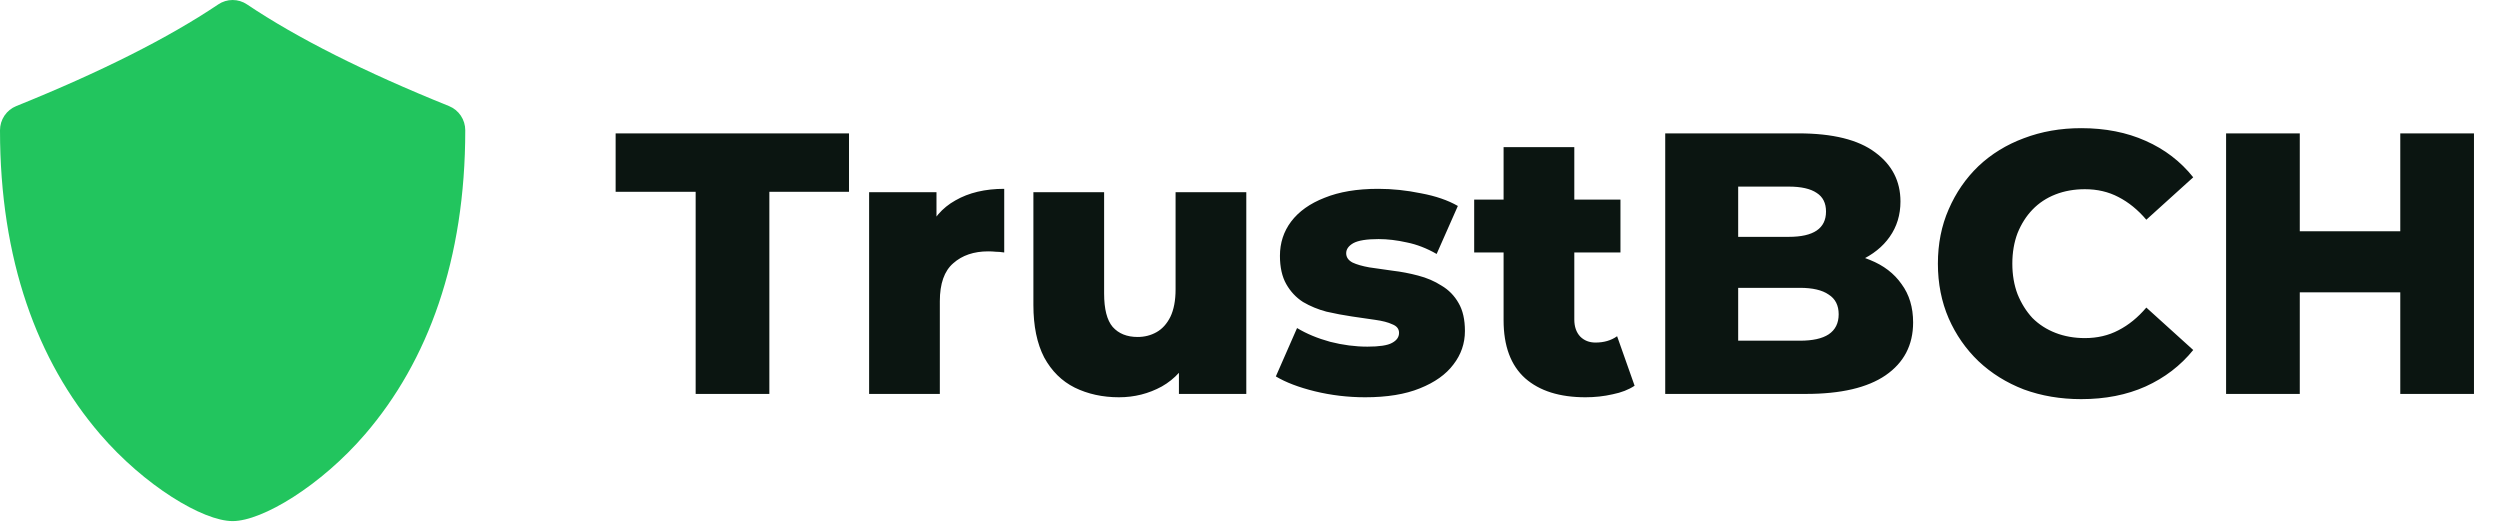
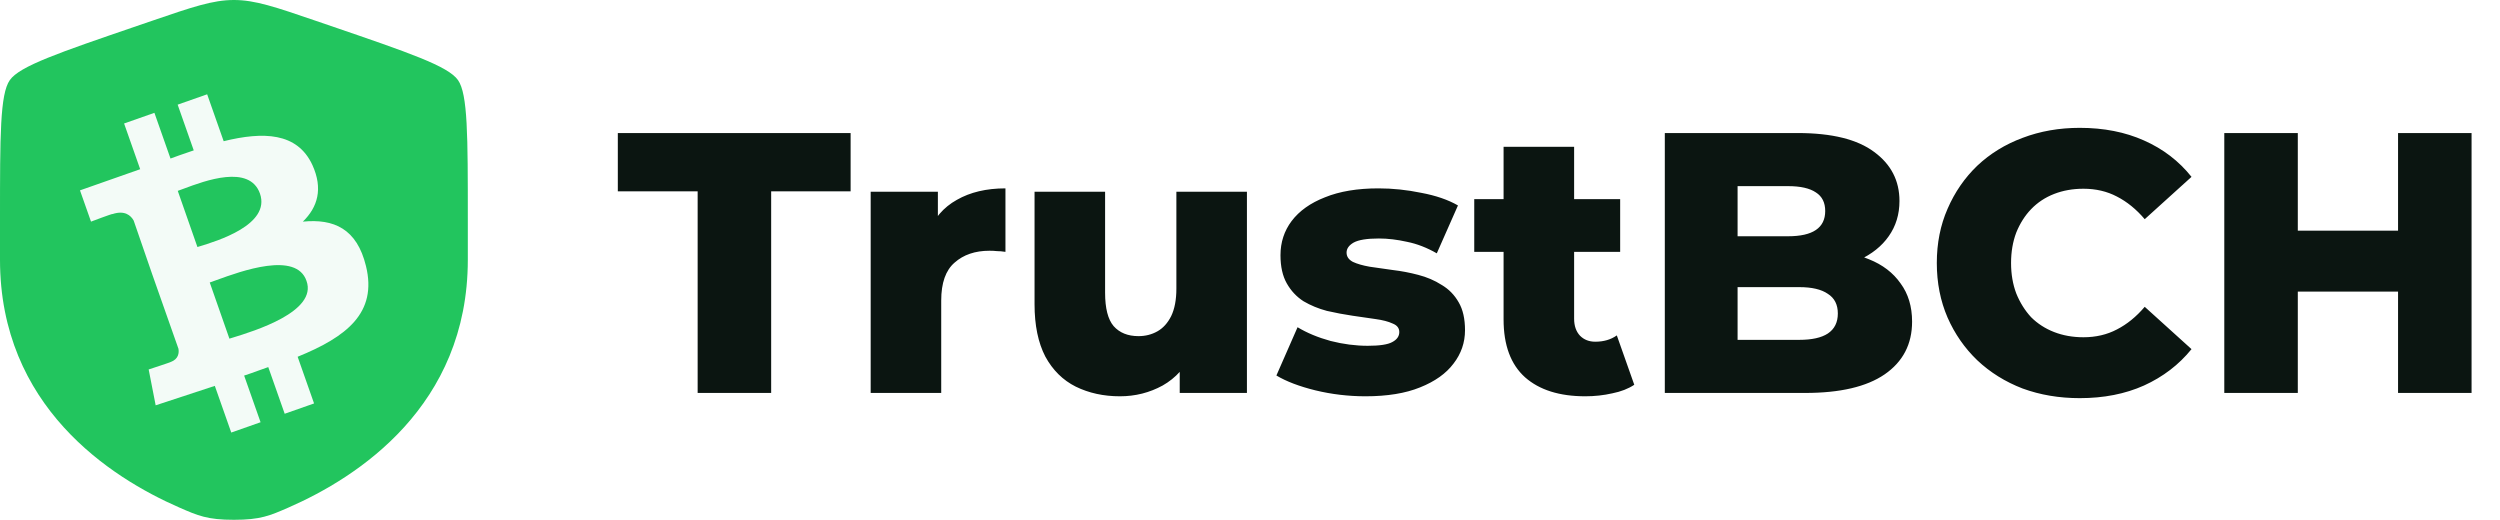
- <svg xmlns="http://www.w3.org/2000/svg" width="403" height="84" viewBox="0 0 403 84" fill="none">
-   <path d="M37.5 84C32.717 84 23.258 78.28 16.125 69.972C6 58.187 2.80901e-07 41.862 2.80901e-07 21C-0 20.16 0.249 19.34 0.716 18.644C1.184 17.949 1.847 17.41 2.621 17.099C16.262 11.597 27.121 6.124 35.188 0.706C35.872 0.246 36.677 0 37.5 0C38.323 0 39.128 0.246 39.812 0.706C47.875 6.124 58.742 11.601 72.379 17.099C73.153 17.41 73.816 17.949 74.284 18.644C74.751 19.34 75 20.16 75 21C75 41.866 69 58.191 58.875 69.972C51.746 78.275 42.288 84 37.5 84Z" fill="#22C55E" />
-   <path d="M112.14 63.5V30.92H99.24V21.5H136.86V30.92H124.02V63.5H112.14ZM140.101 63.5V30.98H150.961V40.46L149.341 37.76C150.301 35.32 151.861 33.5 154.021 32.3C156.181 31.06 158.801 30.44 161.881 30.44V40.7C161.361 40.62 160.901 40.58 160.501 40.58C160.141 40.54 159.741 40.52 159.301 40.52C156.981 40.52 155.101 41.16 153.661 42.44C152.221 43.68 151.501 45.72 151.501 48.56V63.5H140.101ZM180.383 64.04C177.743 64.04 175.363 63.52 173.243 62.48C171.163 61.44 169.523 59.82 168.323 57.62C167.163 55.38 166.583 52.56 166.583 49.16V30.98H177.983V47.3C177.983 49.82 178.443 51.62 179.363 52.7C180.323 53.78 181.663 54.32 183.383 54.32C184.503 54.32 185.523 54.06 186.443 53.54C187.363 53.02 188.103 52.2 188.663 51.08C189.223 49.92 189.503 48.44 189.503 46.64V30.98H200.903V63.5H190.043V54.32L192.143 56.9C191.023 59.3 189.403 61.1 187.283 62.3C185.163 63.46 182.863 64.04 180.383 64.04ZM220.066 64.04C217.306 64.04 214.606 63.72 211.966 63.08C209.366 62.44 207.266 61.64 205.666 60.68L209.086 52.88C210.606 53.8 212.386 54.54 214.426 55.1C216.466 55.62 218.466 55.88 220.426 55.88C222.346 55.88 223.666 55.68 224.386 55.28C225.146 54.88 225.526 54.34 225.526 53.66C225.526 53.02 225.166 52.56 224.446 52.28C223.766 51.96 222.846 51.72 221.686 51.56C220.566 51.4 219.326 51.22 217.966 51.02C216.606 50.82 215.226 50.56 213.826 50.24C212.466 49.88 211.206 49.36 210.046 48.68C208.926 47.96 208.026 47 207.346 45.8C206.666 44.6 206.326 43.08 206.326 41.24C206.326 39.16 206.926 37.32 208.126 35.72C209.366 34.08 211.166 32.8 213.526 31.88C215.886 30.92 218.766 30.44 222.166 30.44C224.446 30.44 226.746 30.68 229.066 31.16C231.426 31.6 233.406 32.28 235.006 33.2L231.586 40.94C229.986 40.02 228.386 39.4 226.786 39.08C225.186 38.72 223.666 38.54 222.226 38.54C220.306 38.54 218.946 38.76 218.146 39.2C217.386 39.64 217.006 40.18 217.006 40.82C217.006 41.46 217.346 41.96 218.026 42.32C218.706 42.64 219.606 42.9 220.726 43.1C221.886 43.26 223.146 43.44 224.506 43.64C225.866 43.8 227.226 44.06 228.586 44.42C229.986 44.78 231.246 45.32 232.366 46.04C233.526 46.72 234.446 47.66 235.126 48.86C235.806 50.02 236.146 51.52 236.146 53.36C236.146 55.36 235.526 57.16 234.286 58.76C233.086 60.36 231.286 61.64 228.886 62.6C226.526 63.56 223.586 64.04 220.066 64.04ZM255.578 64.04C251.418 64.04 248.178 63.02 245.858 60.98C243.538 58.9 242.378 55.78 242.378 51.62V23.72H253.778V51.5C253.778 52.66 254.098 53.58 254.738 54.26C255.378 54.9 256.198 55.22 257.198 55.22C258.558 55.22 259.718 54.88 260.678 54.2L263.498 62.18C262.538 62.82 261.358 63.28 259.958 63.56C258.558 63.88 257.098 64.04 255.578 64.04ZM237.638 40.7V32.18H261.218V40.7H237.638ZM268.434 63.5V21.5H289.914C295.434 21.5 299.554 22.52 302.274 24.56C304.994 26.56 306.354 29.2 306.354 32.48C306.354 34.64 305.774 36.54 304.614 38.18C303.494 39.78 301.894 41.06 299.814 42.02C297.774 42.94 295.334 43.4 292.494 43.4L293.694 40.52C296.654 40.52 299.234 40.98 301.434 41.9C303.634 42.78 305.334 44.08 306.534 45.8C307.774 47.48 308.394 49.54 308.394 51.98C308.394 55.62 306.914 58.46 303.954 60.5C301.034 62.5 296.754 63.5 291.114 63.5H268.434ZM280.194 54.92H290.154C292.194 54.92 293.734 54.58 294.774 53.9C295.854 53.18 296.394 52.1 296.394 50.66C296.394 49.22 295.854 48.16 294.774 47.48C293.734 46.76 292.194 46.4 290.154 46.4H279.354V38.18H288.354C290.354 38.18 291.854 37.84 292.854 37.16C293.854 36.48 294.354 35.46 294.354 34.1C294.354 32.74 293.854 31.74 292.854 31.1C291.854 30.42 290.354 30.08 288.354 30.08H280.194V54.92ZM335.488 64.34C332.168 64.34 329.088 63.82 326.248 62.78C323.448 61.7 321.008 60.18 318.928 58.22C316.888 56.26 315.288 53.96 314.128 51.32C312.968 48.64 312.388 45.7 312.388 42.5C312.388 39.3 312.968 36.38 314.128 33.74C315.288 31.06 316.888 28.74 318.928 26.78C321.008 24.82 323.448 23.32 326.248 22.28C329.088 21.2 332.168 20.66 335.488 20.66C339.368 20.66 342.828 21.34 345.868 22.7C348.948 24.06 351.508 26.02 353.548 28.58L345.988 35.42C344.628 33.82 343.128 32.6 341.488 31.76C339.888 30.92 338.088 30.5 336.088 30.5C334.368 30.5 332.788 30.78 331.348 31.34C329.908 31.9 328.668 32.72 327.628 33.8C326.628 34.84 325.828 36.1 325.228 37.58C324.668 39.06 324.388 40.7 324.388 42.5C324.388 44.3 324.668 45.94 325.228 47.42C325.828 48.9 326.628 50.18 327.628 51.26C328.668 52.3 329.908 53.1 331.348 53.66C332.788 54.22 334.368 54.5 336.088 54.5C338.088 54.5 339.888 54.08 341.488 53.24C343.128 52.4 344.628 51.18 345.988 49.58L353.548 56.42C351.508 58.94 348.948 60.9 345.868 62.3C342.828 63.66 339.368 64.34 335.488 64.34ZM386.925 21.5H398.805V63.5H386.925V21.5ZM370.725 63.5H358.845V21.5H370.725V63.5ZM387.765 47.12H369.885V37.28H387.765V47.12Z" fill="#0B1511" />
+ <svg xmlns="http://www.w3.org/2000/svg" width="404" height="84" viewBox="0 0 404 84" fill="none">
+   <path d="M0 35.35C0 21.92 3.75509e-07 15.205 1.586 12.946C3.171 10.687 9.485 8.526 22.113 4.203L24.518 3.38C31.101 1.127 34.392 0 37.8 0C41.208 0 44.499 1.127 51.082 3.38L53.487 4.203C66.115 8.526 72.429 10.687 74.014 12.946C75.6 15.205 75.6 21.92 75.6 35.35C75.6 37.378 75.6 39.578 75.6 41.964C75.6 65.644 57.796 77.135 46.626 82.015C43.596 83.338 42.081 84 37.8 84C33.519 84 32.004 83.338 28.974 82.015C17.804 77.135 0 65.644 0 41.964C0 39.578 0 37.378 0 35.35Z" fill="#22C55E" />
+   <path fill-rule="evenodd" clip-rule="evenodd" d="M36.145 22.819C42.537 21.246 48.029 21.381 50.478 26.654C52.236 30.506 51.335 33.481 48.94 35.817C53.952 35.318 57.683 36.964 59.143 42.999C60.995 50.557 56.021 54.43 48.098 57.653L50.753 65.196L46.006 66.864L43.352 59.321C42.83 59.495 42.29 59.693 41.736 59.896C40.996 60.166 40.232 60.446 39.453 60.692L42.108 68.234L37.37 69.9L34.715 62.357L25.155 65.499L24.025 59.703C24.025 59.703 27.638 58.524 27.558 58.508C28.876 58.038 28.95 56.993 28.839 56.363L24.58 44.273L21.603 35.649C21.143 34.803 20.136 33.946 18.183 34.593C18.257 34.464 14.708 35.815 14.708 35.815L12.926 30.762L22.653 27.344L20.053 19.955L24.953 18.233L27.553 25.621C28.491 25.265 29.427 24.945 30.373 24.622C30.684 24.516 30.996 24.409 31.309 24.301L28.709 16.913L33.477 15.237L36.145 22.819ZM31.903 39.918L32.147 39.844C35.076 38.955 43.76 36.322 42.012 31.286C40.327 26.514 33.098 29.217 29.739 30.473C29.342 30.622 29 30.75 28.726 30.843L31.903 39.918ZM37.495 54.596C37.341 54.643 37.2 54.686 37.072 54.726L33.895 45.651C34.197 45.548 34.575 45.411 35.011 45.252C38.993 43.804 47.888 40.569 49.532 45.399C51.32 50.364 41.097 53.493 37.495 54.596Z" fill="#F3FBF7" />
+   <path d="M112.74 63.5V30.92H99.84V21.5H137.46V30.92H124.62V63.5H112.74ZM140.701 63.5V30.98H151.561V40.46L149.941 37.76C150.901 35.32 152.461 33.5 154.621 32.3C156.781 31.06 159.401 30.44 162.481 30.44V40.7C161.961 40.62 161.501 40.58 161.101 40.58C160.741 40.54 160.341 40.52 159.901 40.52C157.581 40.52 155.701 41.16 154.261 42.44C152.821 43.68 152.101 45.72 152.101 48.56V63.5H140.701ZM180.983 64.04C178.343 64.04 175.963 63.52 173.843 62.48C171.763 61.44 170.123 59.82 168.923 57.62C167.763 55.38 167.183 52.56 167.183 49.16V30.98H178.583V47.3C178.583 49.82 179.043 51.62 179.963 52.7C180.923 53.78 182.263 54.32 183.983 54.32C185.103 54.32 186.123 54.06 187.043 53.54C187.963 53.02 188.703 52.2 189.263 51.08C189.823 49.92 190.103 48.44 190.103 46.64V30.98H201.503V63.5H190.643V54.32L192.743 56.9C191.623 59.3 190.003 61.1 187.883 62.3C185.763 63.46 183.463 64.04 180.983 64.04ZM220.666 64.04C217.906 64.04 215.206 63.72 212.566 63.08C209.966 62.44 207.866 61.64 206.266 60.68L209.686 52.88C211.206 53.8 212.986 54.54 215.026 55.1C217.066 55.62 219.066 55.88 221.026 55.88C222.946 55.88 224.266 55.68 224.986 55.28C225.746 54.88 226.126 54.34 226.126 53.66C226.126 53.02 225.766 52.56 225.046 52.28C224.366 51.96 223.446 51.72 222.286 51.56C221.166 51.4 219.926 51.22 218.566 51.02C217.206 50.82 215.826 50.56 214.426 50.24C213.066 49.88 211.806 49.36 210.646 48.68C209.526 47.96 208.626 47 207.946 45.8C207.266 44.6 206.926 43.08 206.926 41.24C206.926 39.16 207.526 37.32 208.726 35.72C209.966 34.08 211.766 32.8 214.126 31.88C216.486 30.92 219.366 30.44 222.766 30.44C225.046 30.44 227.346 30.68 229.666 31.16C232.026 31.6 234.006 32.28 235.606 33.2L232.186 40.94C230.586 40.02 228.986 39.4 227.386 39.08C225.786 38.72 224.266 38.54 222.826 38.54C220.906 38.54 219.546 38.76 218.746 39.2C217.986 39.64 217.606 40.18 217.606 40.82C217.606 41.46 217.946 41.96 218.626 42.32C219.306 42.64 220.206 42.9 221.326 43.1C222.486 43.26 223.746 43.44 225.106 43.64C226.466 43.8 227.826 44.06 229.186 44.42C230.586 44.78 231.846 45.32 232.966 46.04C234.126 46.72 235.046 47.66 235.726 48.86C236.406 50.02 236.746 51.52 236.746 53.36C236.746 55.36 236.126 57.16 234.886 58.76C233.686 60.36 231.886 61.64 229.486 62.6C227.126 63.56 224.186 64.04 220.666 64.04ZM256.178 64.04C252.018 64.04 248.778 63.02 246.458 60.98C244.138 58.9 242.978 55.78 242.978 51.62V23.72H254.378V51.5C254.378 52.66 254.698 53.58 255.338 54.26C255.978 54.9 256.798 55.22 257.798 55.22C259.158 55.22 260.318 54.88 261.278 54.2L264.098 62.18C263.138 62.82 261.958 63.28 260.558 63.56C259.158 63.88 257.698 64.04 256.178 64.04ZM238.238 40.7V32.18H261.818V40.7H238.238ZM269.034 63.5V21.5H290.514C296.034 21.5 300.154 22.52 302.874 24.56C305.594 26.56 306.954 29.2 306.954 32.48C306.954 34.64 306.374 36.54 305.214 38.18C304.094 39.78 302.494 41.06 300.414 42.02C298.374 42.94 295.934 43.4 293.094 43.4L294.294 40.52C297.254 40.52 299.834 40.98 302.034 41.9C304.234 42.78 305.934 44.08 307.134 45.8C308.374 47.48 308.994 49.54 308.994 51.98C308.994 55.62 307.514 58.46 304.554 60.5C301.634 62.5 297.354 63.5 291.714 63.5H269.034ZM280.794 54.92H290.754C292.794 54.92 294.334 54.58 295.374 53.9C296.454 53.18 296.994 52.1 296.994 50.66C296.994 49.22 296.454 48.16 295.374 47.48C294.334 46.76 292.794 46.4 290.754 46.4H279.954V38.18H288.954C290.954 38.18 292.454 37.84 293.454 37.16C294.454 36.48 294.954 35.46 294.954 34.1C294.954 32.74 294.454 31.74 293.454 31.1C292.454 30.42 290.954 30.08 288.954 30.08H280.794V54.92ZM336.088 64.34C332.768 64.34 329.688 63.82 326.848 62.78C324.048 61.7 321.608 60.18 319.528 58.22C317.488 56.26 315.888 53.96 314.728 51.32C313.568 48.64 312.988 45.7 312.988 42.5C312.988 39.3 313.568 36.38 314.728 33.74C315.888 31.06 317.488 28.74 319.528 26.78C321.608 24.82 324.048 23.32 326.848 22.28C329.688 21.2 332.768 20.66 336.088 20.66C339.968 20.66 343.428 21.34 346.468 22.7C349.548 24.06 352.108 26.02 354.148 28.58L346.588 35.42C345.228 33.82 343.728 32.6 342.088 31.76C340.488 30.92 338.688 30.5 336.688 30.5C334.968 30.5 333.388 30.78 331.948 31.34C330.508 31.9 329.268 32.72 328.228 33.8C327.228 34.84 326.428 36.1 325.828 37.58C325.268 39.06 324.988 40.7 324.988 42.5C324.988 44.3 325.268 45.94 325.828 47.42C326.428 48.9 327.228 50.18 328.228 51.26C329.268 52.3 330.508 53.1 331.948 53.66C333.388 54.22 334.968 54.5 336.688 54.5C338.688 54.5 340.488 54.08 342.088 53.24C343.728 52.4 345.228 51.18 346.588 49.58L354.148 56.42C352.108 58.94 349.548 60.9 346.468 62.3C343.428 63.66 339.968 64.34 336.088 64.34ZM387.525 21.5H399.405V63.5H387.525V21.5ZM371.325 63.5H359.445V21.5H371.325V63.5ZM388.365 47.12H370.485V37.28H388.365V47.12Z" fill="#0B1511" />
</svg>
